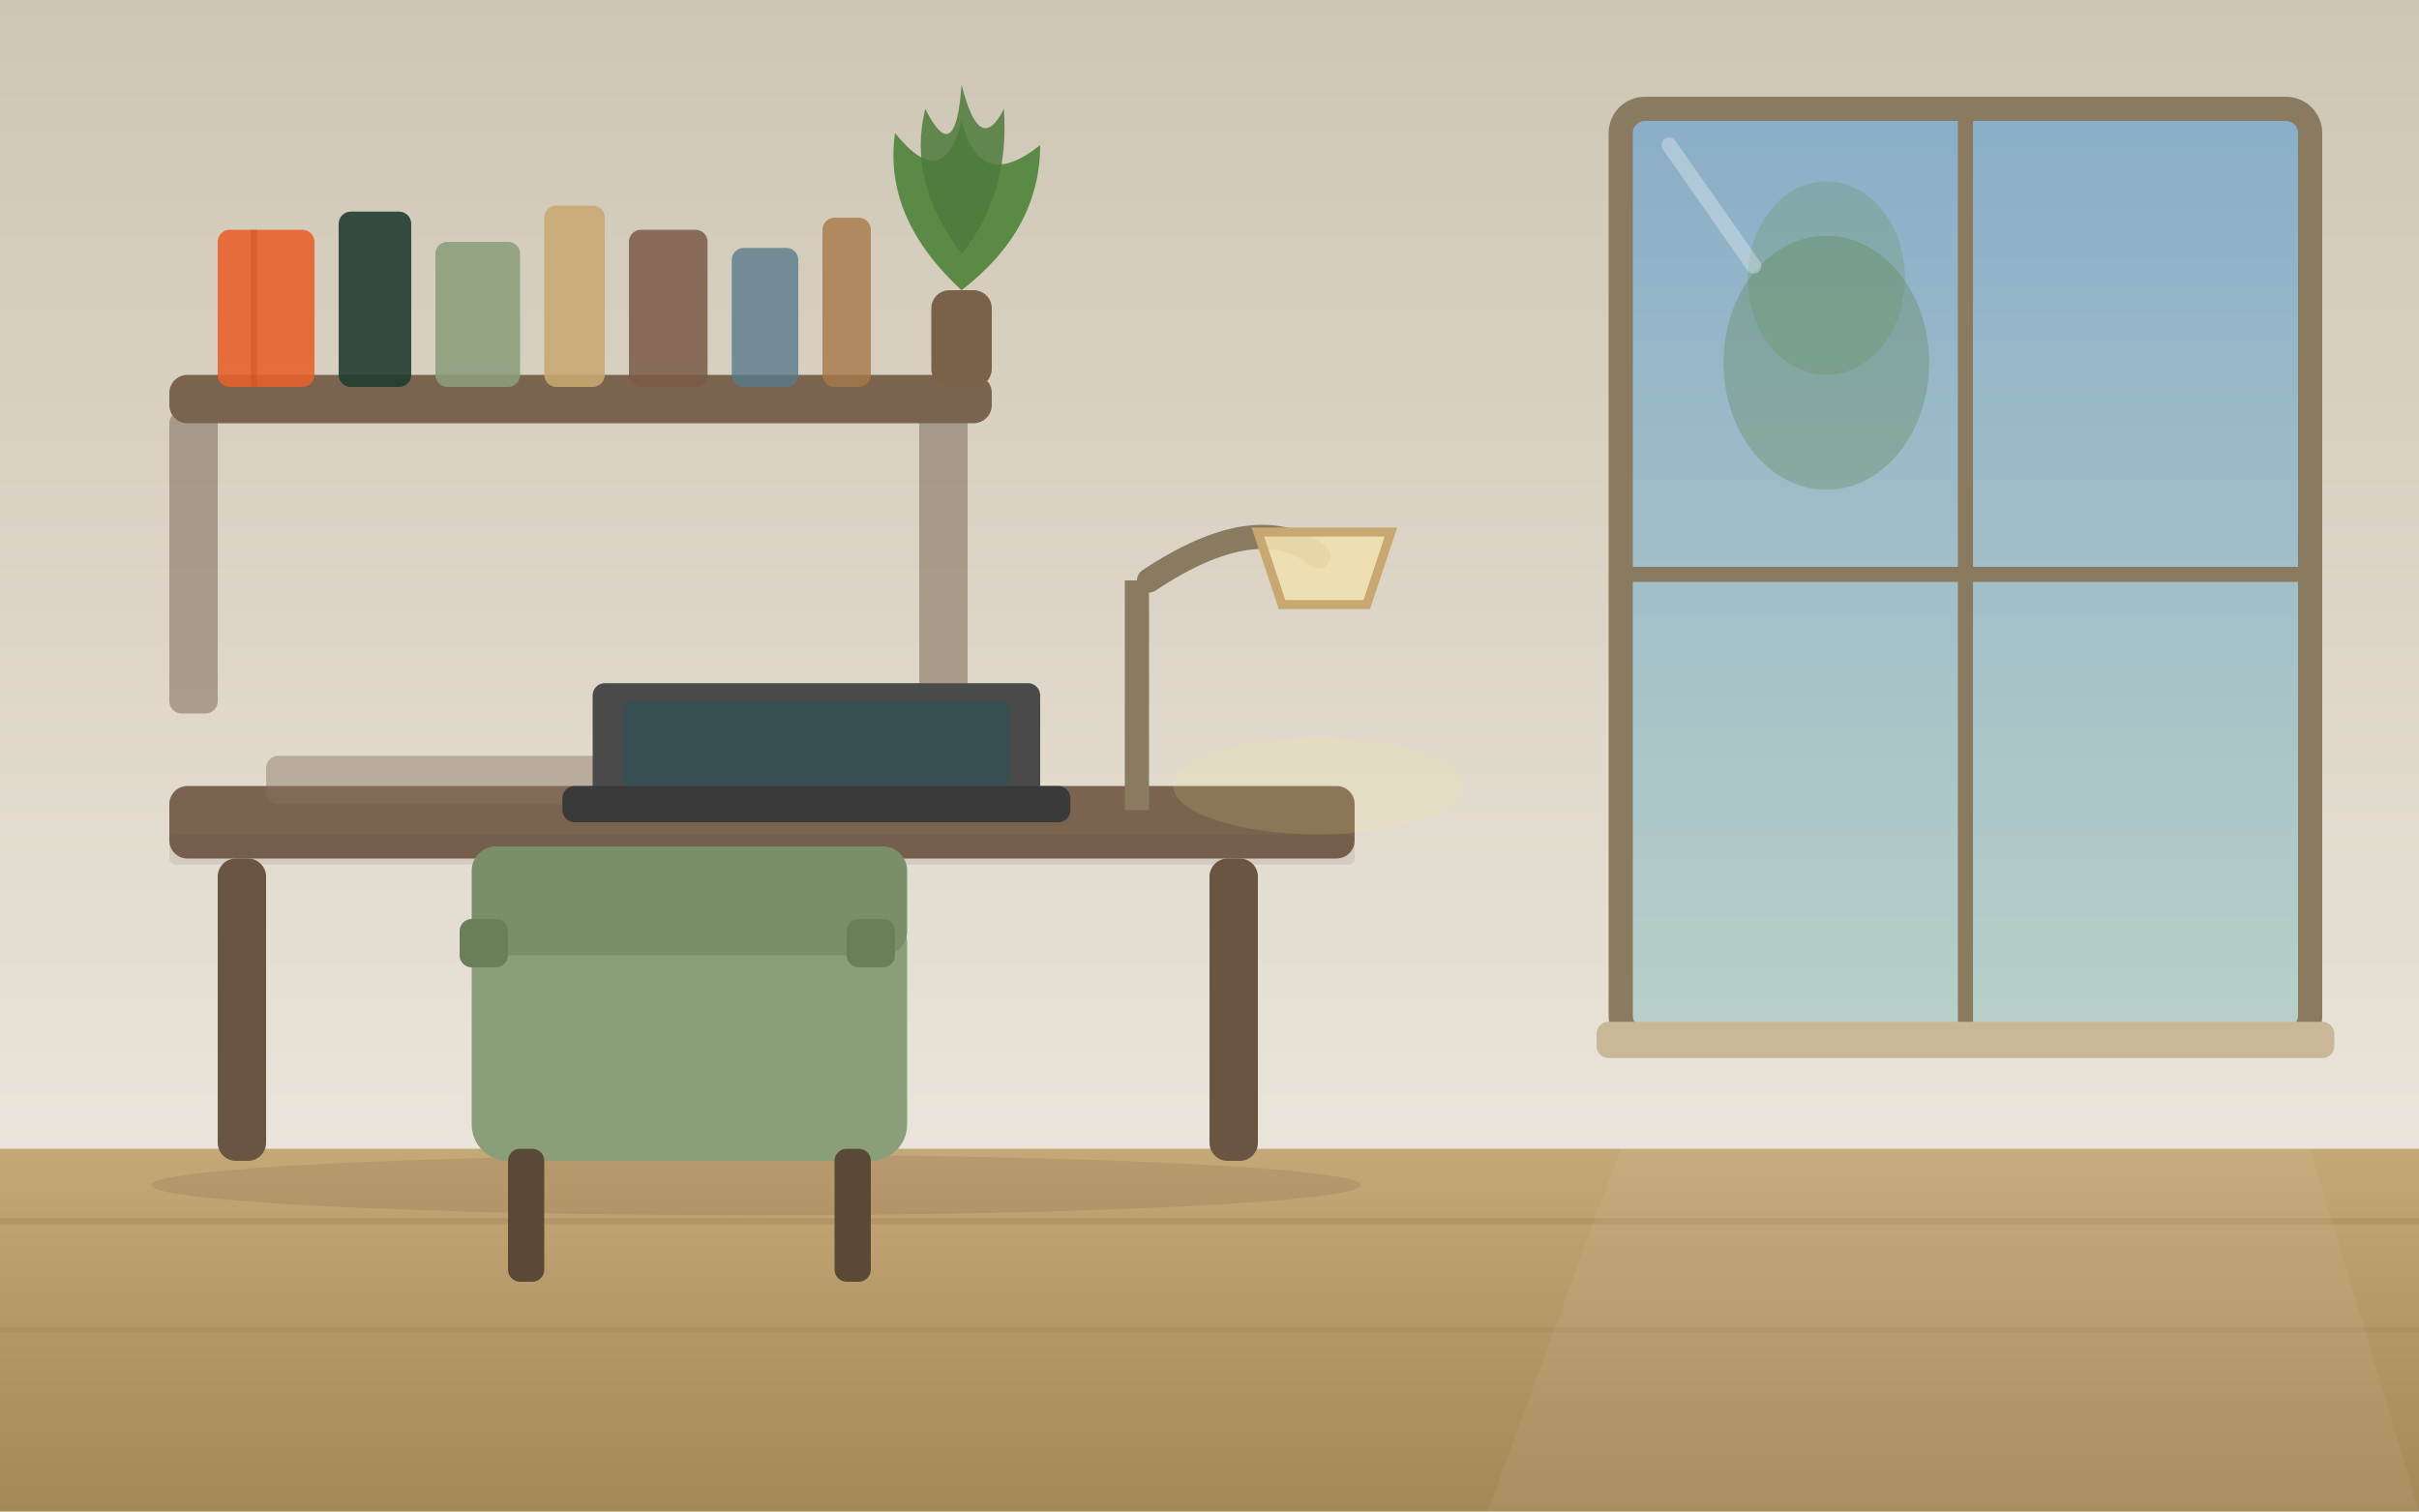
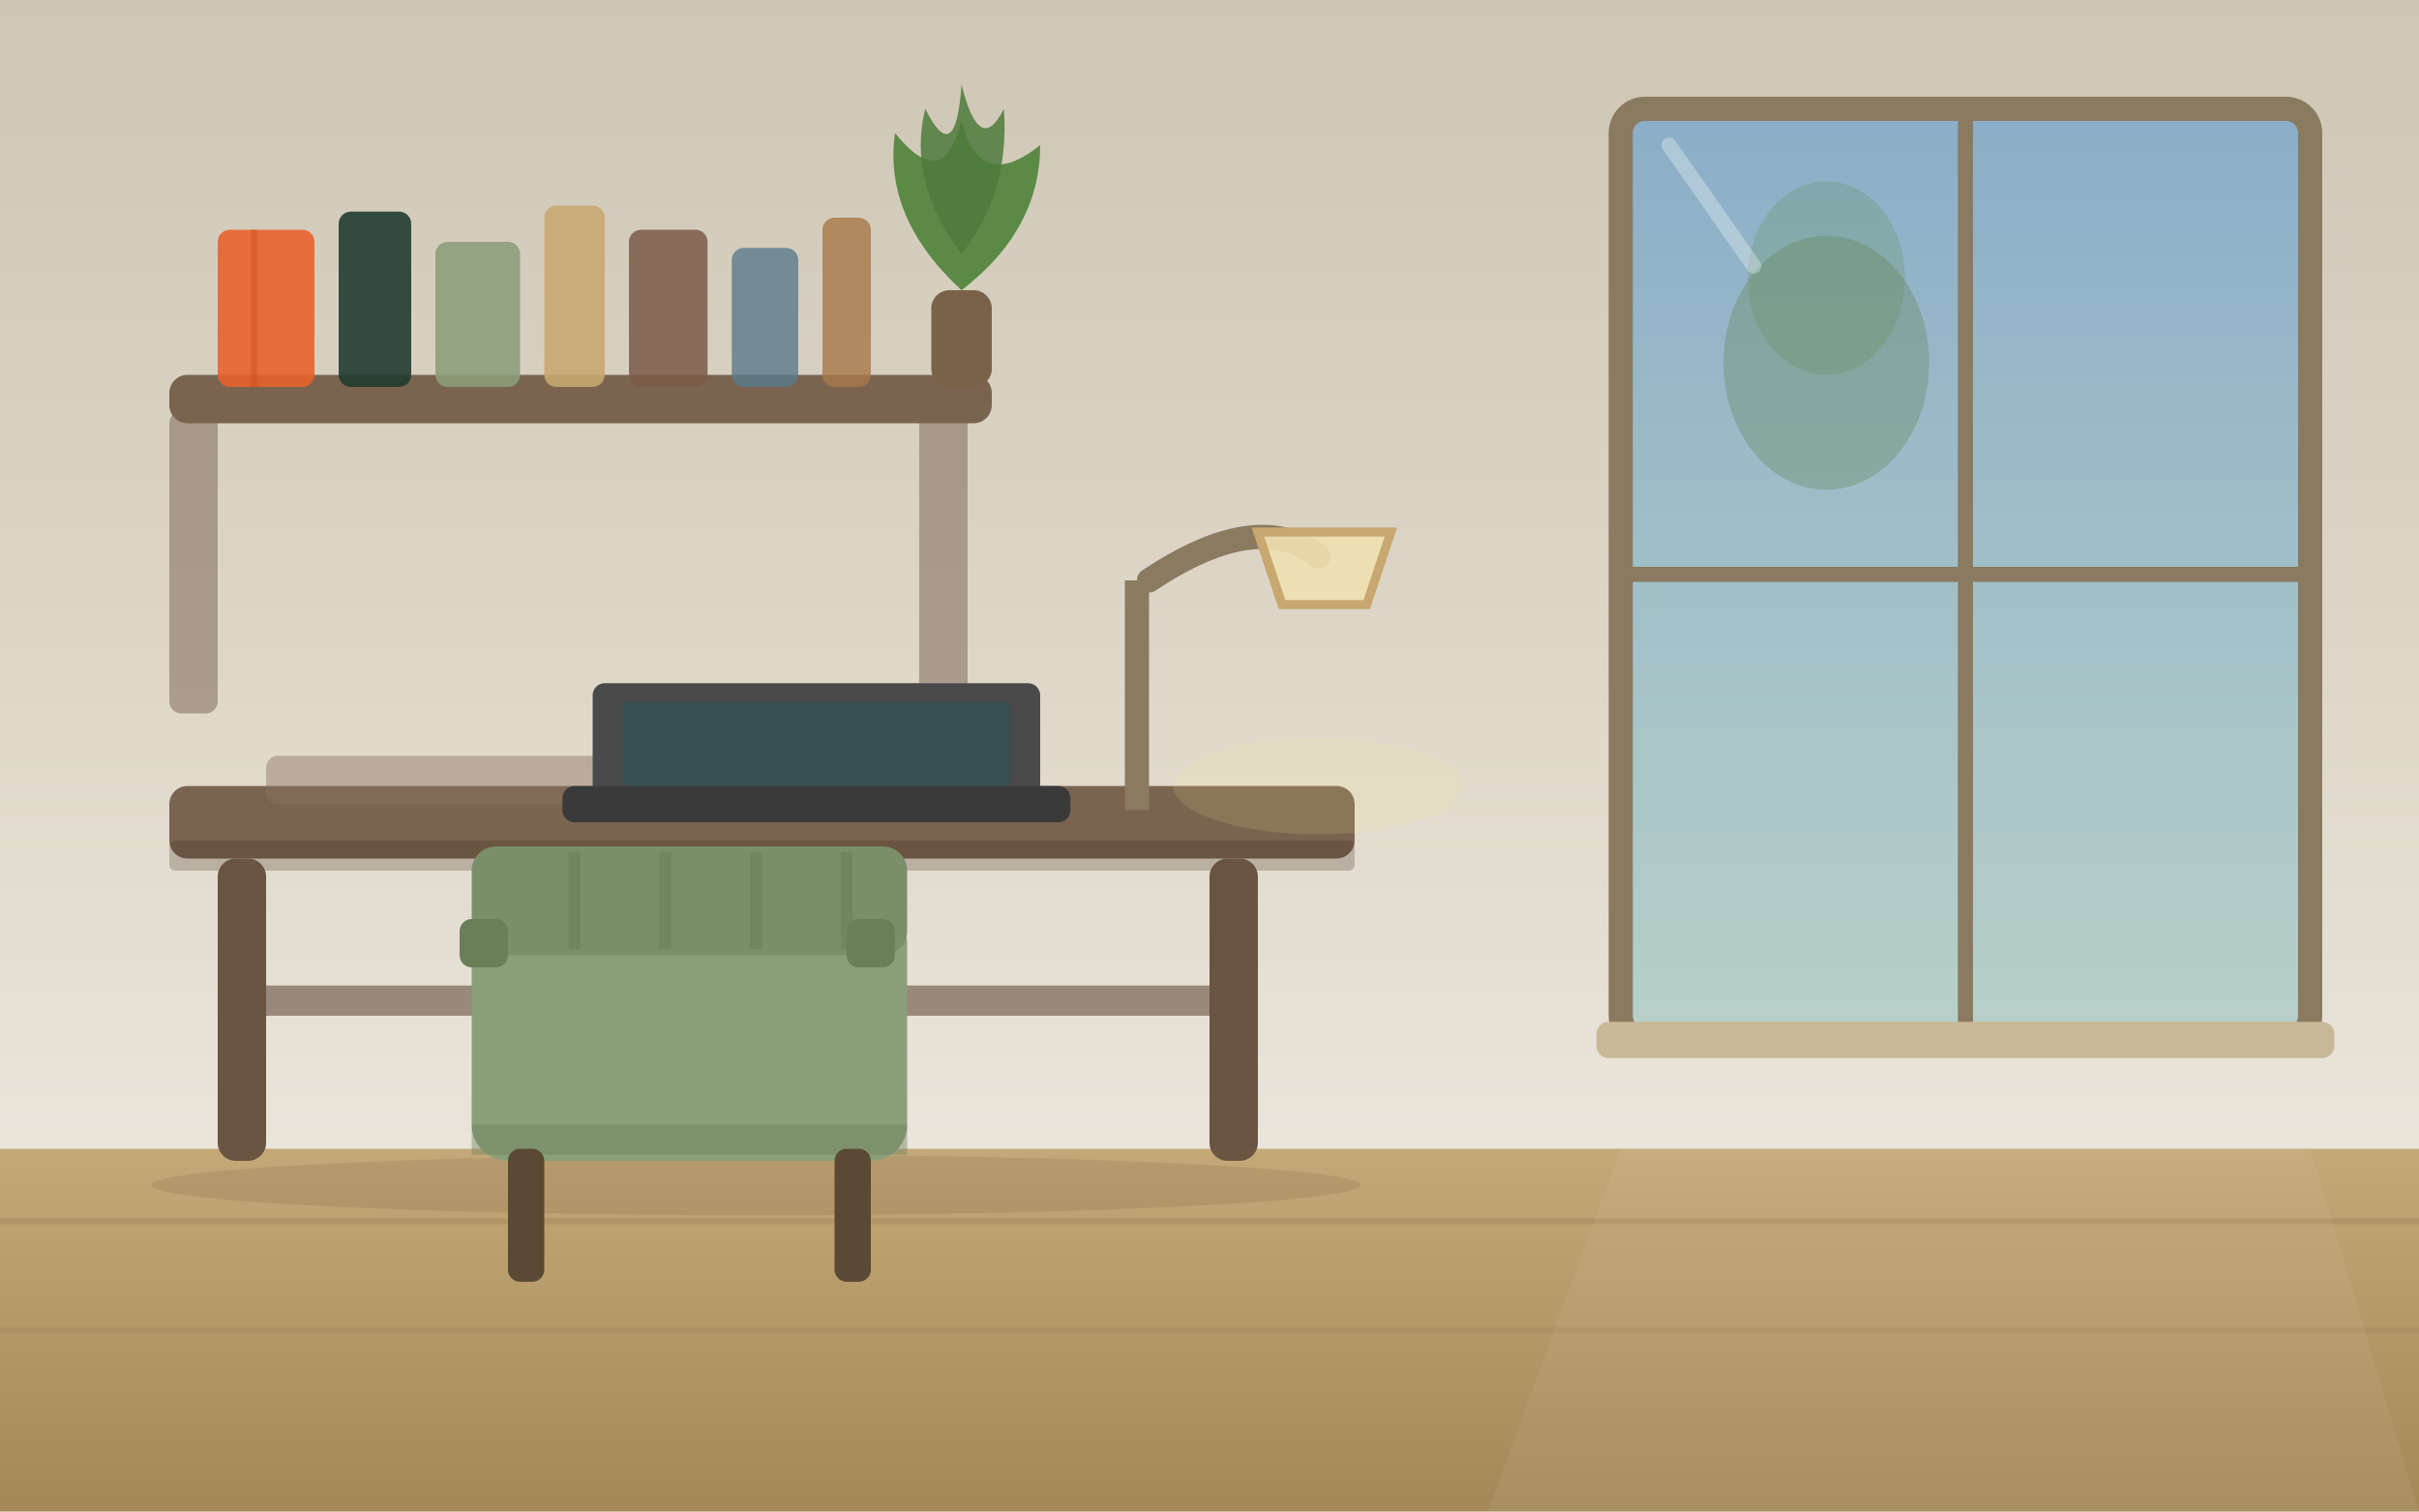
<svg xmlns="http://www.w3.org/2000/svg" viewBox="0 0 400 250" width="400" height="250">
  <defs>
    <linearGradient id="wall-s" x1="0" y1="0" x2="0" y2="1">
      <stop offset="0%" stop-color="#CEC6B4" />
      <stop offset="55%" stop-color="#DDD6C8" />
      <stop offset="100%" stop-color="#EAE4DA" />
    </linearGradient>
    <linearGradient id="floor-s" x1="0" y1="0" x2="0" y2="1">
      <stop offset="0%" stop-color="#C4A878" />
      <stop offset="100%" stop-color="#A48858" />
    </linearGradient>
    <linearGradient id="win-s" x1="0" y1="0" x2="0" y2="1">
      <stop offset="0%" stop-color="#8AAEC8" />
      <stop offset="100%" stop-color="#B8D0C8" />
    </linearGradient>
  </defs>
  <rect width="400" height="190" fill="url(#wall-s)" />
  <rect x="0" y="190" width="400" height="60" fill="url(#floor-s)" />
  <line x1="0" y1="202" x2="400" y2="202" stroke="#A48858" stroke-width="1" opacity="0.45" />
  <line x1="0" y1="220" x2="400" y2="220" stroke="#A48858" stroke-width="1" opacity="0.35" />
  <rect x="268" y="18" width="114" height="154" rx="4" fill="url(#win-s)" />
  <rect x="268" y="18" width="114" height="154" fill="none" stroke="#8A7A60" stroke-width="4" rx="4" />
  <line x1="325" y1="18" x2="325" y2="172" stroke="#8A7A60" stroke-width="2.5" />
  <line x1="268" y1="95" x2="382" y2="95" stroke="#8A7A60" stroke-width="2.5" />
  <ellipse cx="302" cy="60" rx="17" ry="21" fill="#4E7A3C" opacity="0.28" />
  <ellipse cx="302" cy="46" rx="13" ry="16" fill="#5A8A46" opacity="0.22" />
  <line x1="276" y1="24" x2="290" y2="44" stroke="white" stroke-width="2.5" opacity="0.3" stroke-linecap="round" />
  <rect x="264" y="169" width="122" height="6" rx="2" fill="#C8B898" />
  <path d="M268 190 L382 190 L400 250 L246 250 Z" fill="#F0E8C8" opacity="0.07" />
  <rect x="28" y="68" width="8" height="50" rx="2" fill="#6A5442" opacity="0.45" />
  <rect x="152" y="68" width="8" height="50" rx="2" fill="#6A5442" opacity="0.45" />
  <rect x="28" y="62" width="136" height="8" rx="3" fill="#7A6450" />
  <rect x="36" y="38" width="16" height="26" rx="2" fill="#E8602A" opacity="0.88" />
  <line x1="42" y1="38" x2="42" y2="64" stroke="#C84A1A" stroke-width="1" opacity="0.4" />
  <rect x="56" y="35" width="12" height="29" rx="2" fill="#1E3A2F" opacity="0.88" />
  <rect x="72" y="40" width="14" height="24" rx="2" fill="#8B9E7A" opacity="0.88" />
  <rect x="90" y="34" width="10" height="30" rx="2" fill="#C8A870" opacity="0.88" />
  <rect x="104" y="38" width="13" height="26" rx="2" fill="#7A5A48" opacity="0.85" />
  <rect x="121" y="41" width="11" height="23" rx="2" fill="#5A7A8A" opacity="0.8" />
  <rect x="136" y="36" width="8" height="28" rx="2" fill="#A87848" opacity="0.8" />
  <rect x="154" y="48" width="10" height="16" rx="3" fill="#7A6248" />
  <path d="M159 48 Q146 36 148 22 Q156 32 159 20 Q162 32 172 24 Q172 38 159 48Z" fill="#5A8A46" />
  <path d="M159 42 Q150 30 153 18 Q158 28 159 14 Q162 26 166 18 Q167 32 159 42Z" fill="#4E7A3C" opacity="0.85" />
  <ellipse cx="125" cy="196" rx="100" ry="5" fill="#3A2010" opacity="0.1" />
  <rect x="28" y="130" width="196" height="12" rx="3" fill="#7A6450" />
-   <rect x="28" y="138" width="196" height="5" fill="#4A3828" opacity="0.1" rx="1" />
+   <rect x="28" y="139" width="196" height="5" fill="#3A2818" opacity="0.25" rx="1" />
  <rect x="36" y="142" width="8" height="50" rx="3" fill="#6A5442" />
  <rect x="200" y="142" width="8" height="50" rx="3" fill="#6A5442" />
+   <rect x="36" y="163" width="172" height="5" rx="2" fill="#6A5442" opacity="0.62" />
  <rect x="44" y="125" width="118" height="8" rx="2" fill="#8A7460" opacity="0.45" />
  <rect x="78" y="150" width="72" height="42" rx="6" fill="#8B9E7A" />
+   <rect x="78" y="186" width="72" height="5" fill="#6A7E5A" opacity="0.42" />
  <rect x="78" y="140" width="72" height="18" rx="4" fill="#7A8E6A" />
+   <line x1="95" y1="141" x2="95" y2="157" stroke="#6A7E5A" stroke-width="2" opacity="0.55" />
+   <line x1="110" y1="141" x2="110" y2="157" stroke="#6A7E5A" stroke-width="2" opacity="0.55" />
+   <line x1="125" y1="141" x2="125" y2="157" stroke="#6A7E5A" stroke-width="2" opacity="0.55" />
+   <line x1="140" y1="141" x2="140" y2="157" stroke="#6A7E5A" stroke-width="2" opacity="0.55" />
  <rect x="76" y="152" width="8" height="8" rx="2" fill="#6A7E5A" />
  <rect x="140" y="152" width="8" height="8" rx="2" fill="#6A7E5A" />
  <rect x="84" y="190" width="6" height="22" rx="2" fill="#5A4A35" />
  <rect x="138" y="190" width="6" height="22" rx="2" fill="#5A4A35" />
  <rect x="98" y="113" width="74" height="19" rx="2" fill="#4A4A4A" />
  <rect x="103" y="116" width="64" height="14" rx="1" fill="#2A3A3A" />
  <rect x="103" y="116" width="64" height="14" rx="1" fill="#7BAAB8" opacity="0.18" />
  <rect x="93" y="130" width="84" height="6" rx="2" fill="#3A3A3A" />
  <rect x="186" y="96" width="4" height="38" fill="#8A7A60" />
  <path d="M190 96 Q208 84 218 92" stroke="#8A7A60" stroke-width="4" fill="none" stroke-linecap="round" />
  <path d="M208 88 L230 88 L226 100 L212 100 Z" fill="#F0E0B0" opacity="0.9" />
  <path d="M208 88 L230 88 L226 100 L212 100 Z" fill="none" stroke="#C8A870" stroke-width="1.5" />
  <ellipse cx="218" cy="130" rx="24" ry="8" fill="#F8E880" opacity="0.14" />
</svg>
